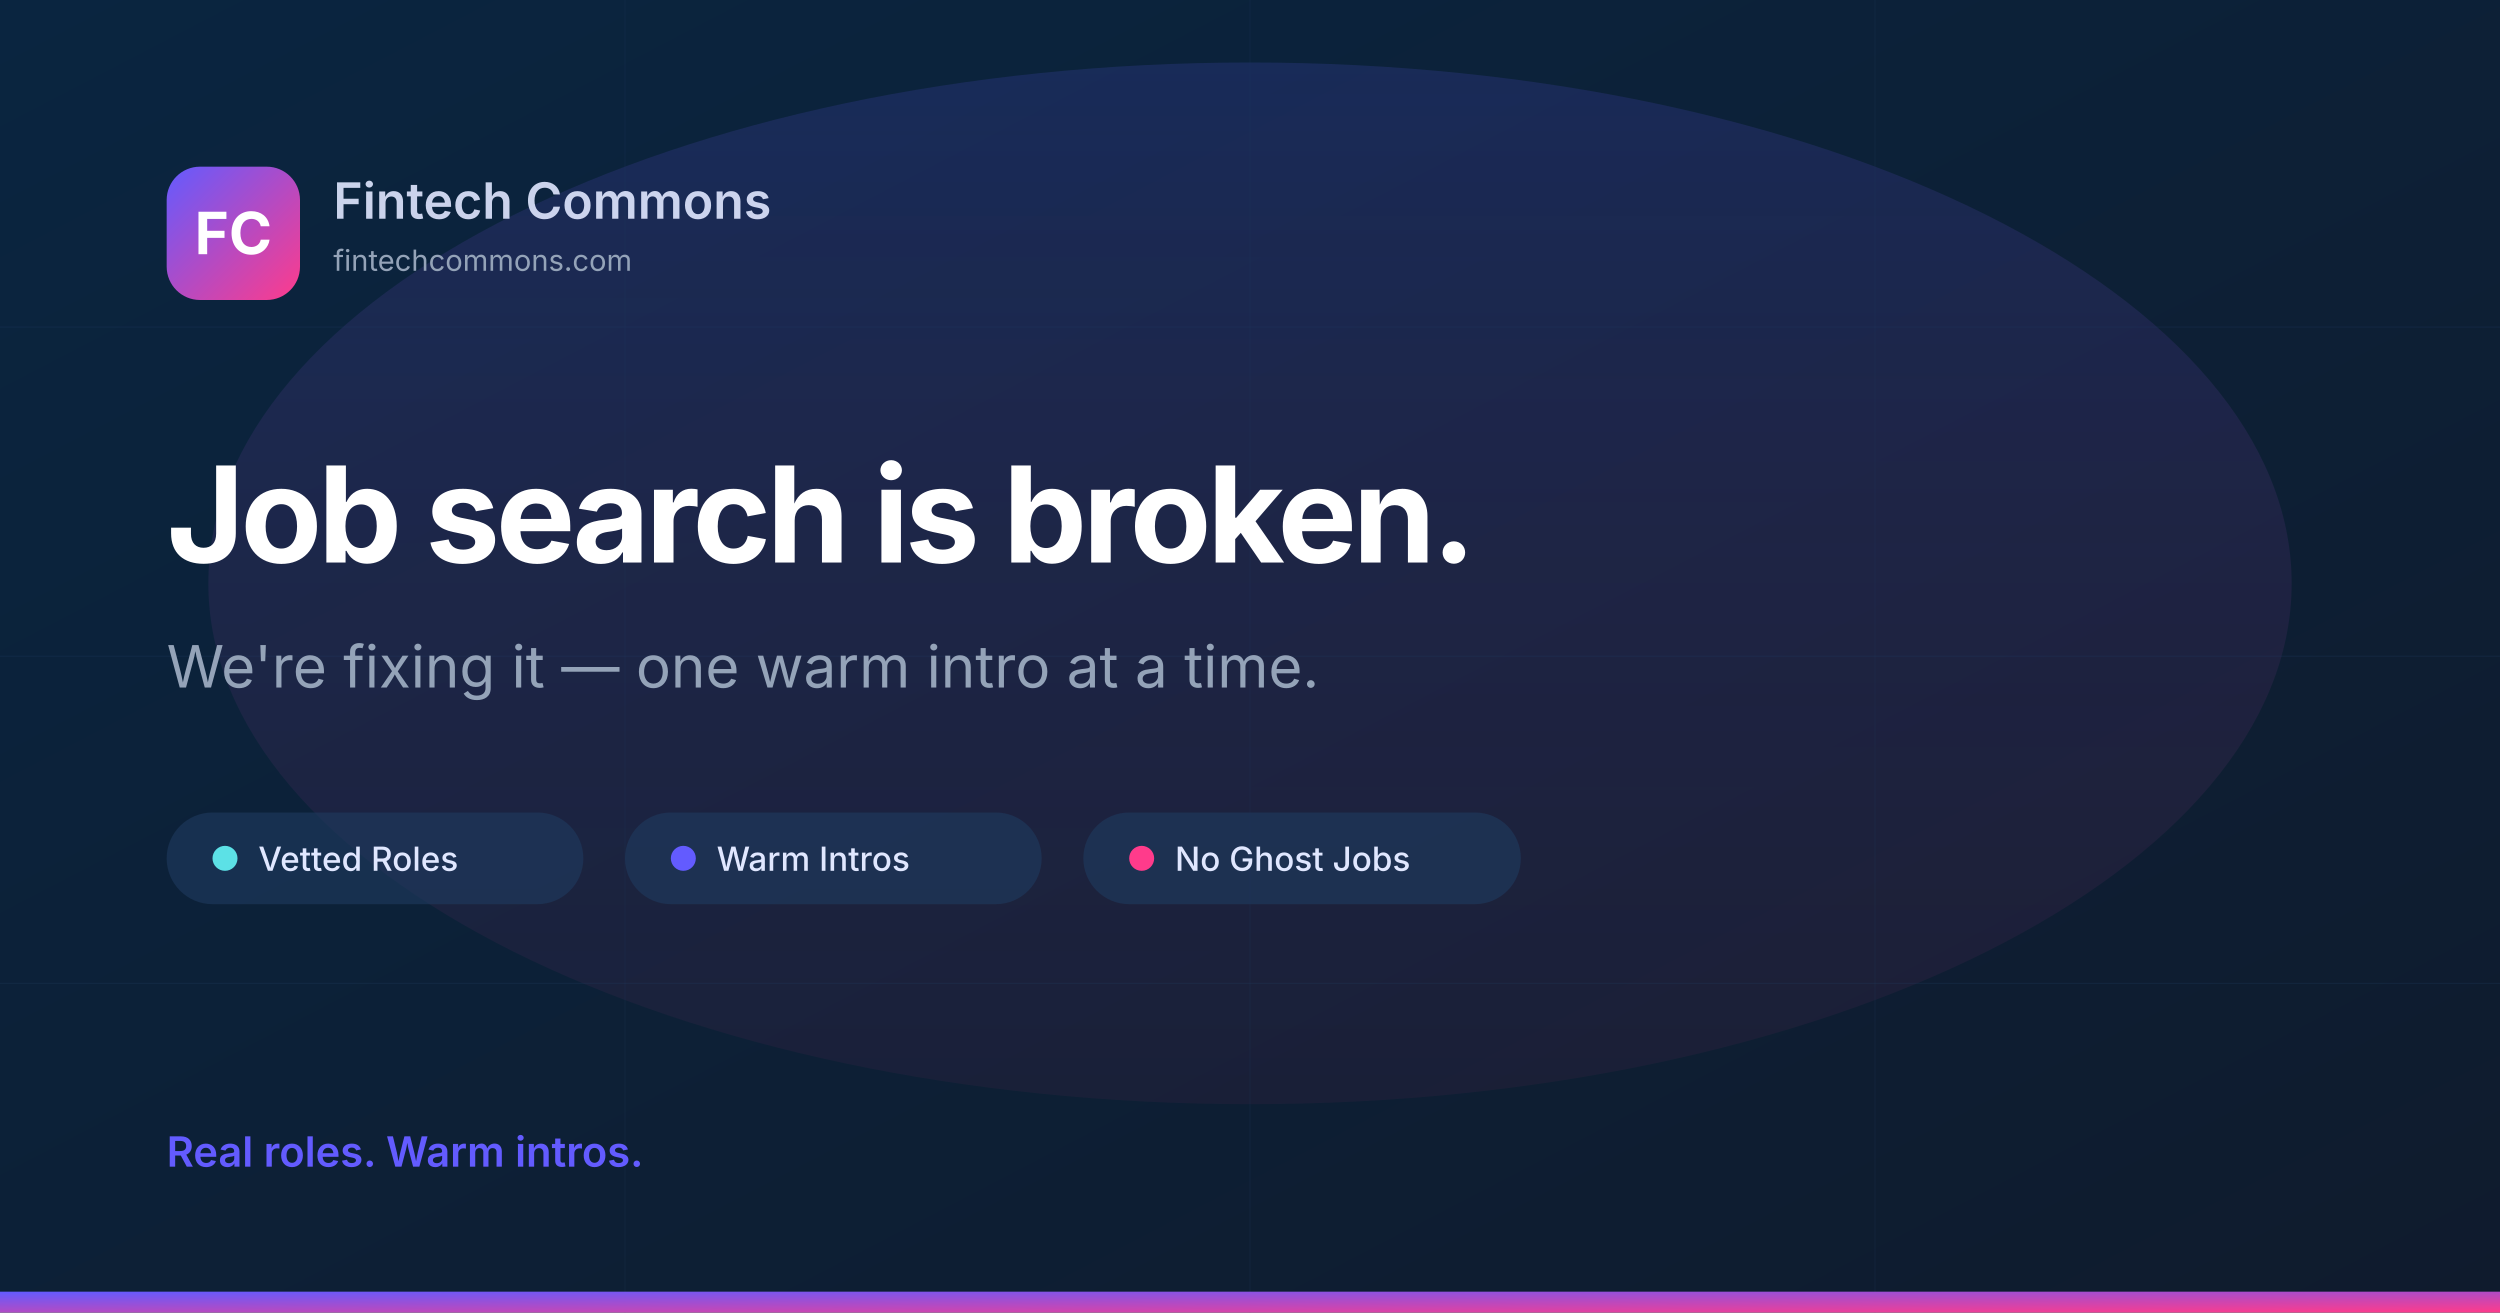
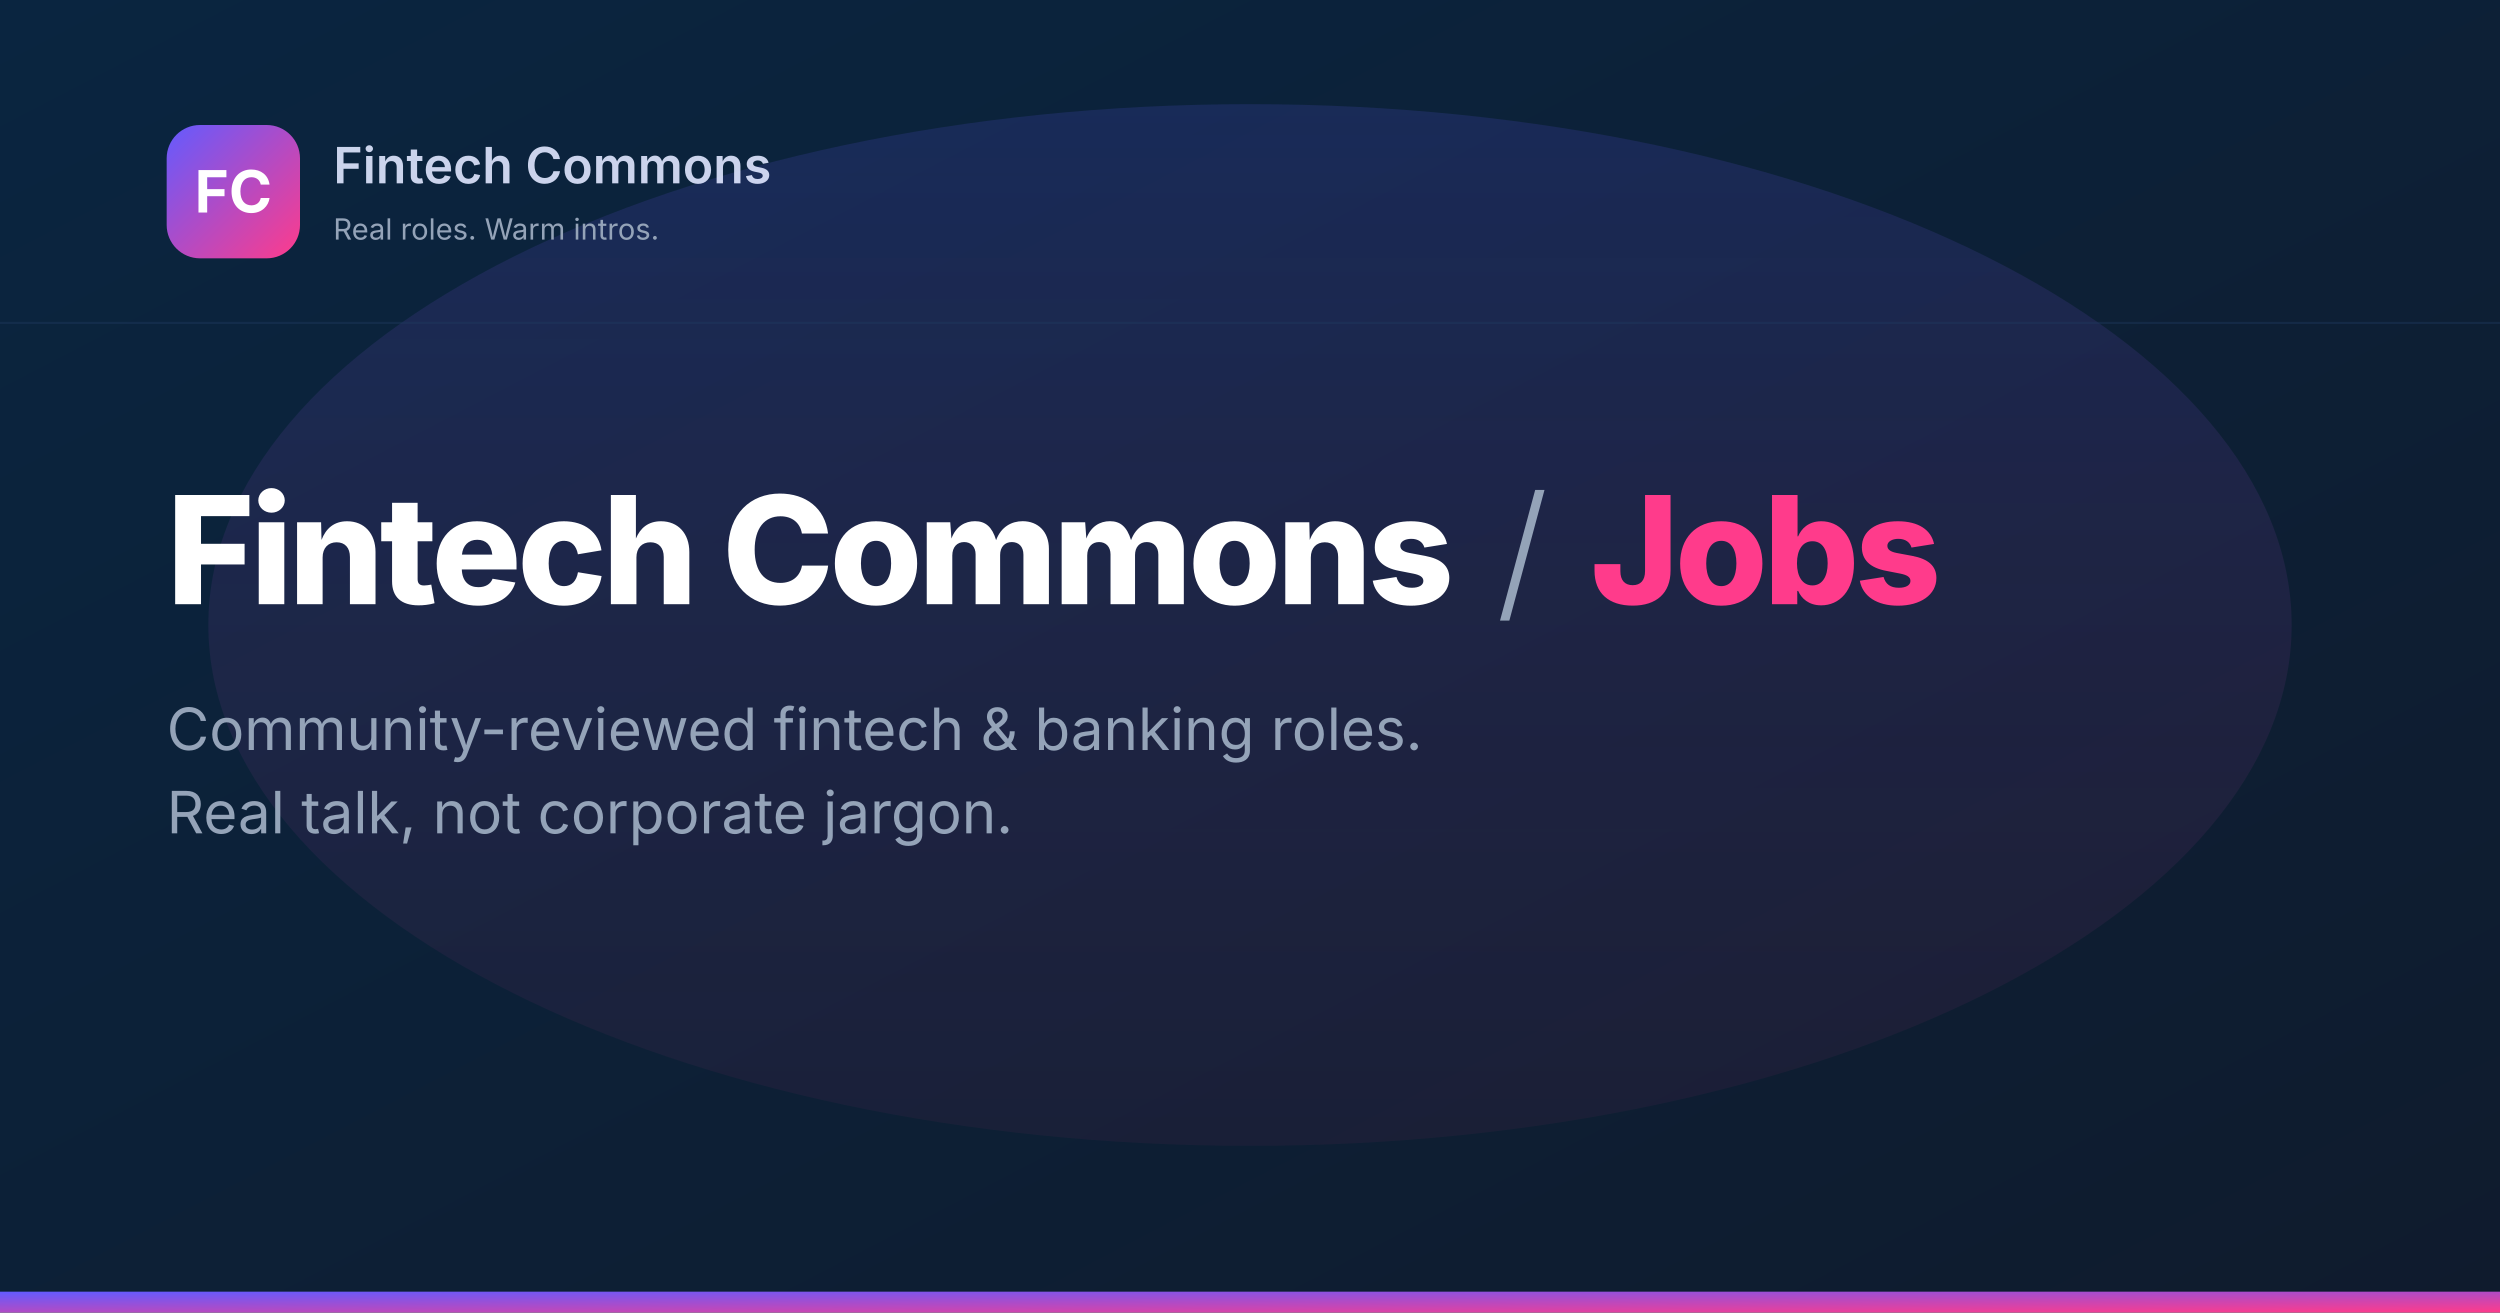
<svg xmlns="http://www.w3.org/2000/svg" width="1200" height="630" viewBox="0 0 1200 630">
  <defs>
    <linearGradient id="bg" x1="0" y1="0" x2="1" y2="1">
      <stop offset="0%" stop-color="#0A2540" />
      <stop offset="100%" stop-color="#0F1B2D" />
    </linearGradient>
    <linearGradient id="brand" x1="0" y1="0" x2="1" y2="1">
      <stop offset="0%" stop-color="#635BFF" />
      <stop offset="100%" stop-color="#FF3B8B" />
    </linearGradient>
    <linearGradient id="glow" x1="0.5" y1="0" x2="0.5" y2="1">
      <stop offset="0%" stop-color="#635BFF" stop-opacity="0.15" />
      <stop offset="100%" stop-color="#FF3B8B" stop-opacity="0.05" />
    </linearGradient>
  </defs>
  <rect width="1200" height="630" fill="url(#bg)" />
-   <ellipse cx="600" cy="280" rx="500" ry="250" fill="url(#glow)" />
-   <line x1="0" y1="157" x2="1200" y2="157" stroke="#1E3A5F" stroke-width="0.5" opacity="0.3" />
-   <line x1="0" y1="315" x2="1200" y2="315" stroke="#1E3A5F" stroke-width="0.5" opacity="0.3" />
-   <line x1="0" y1="472" x2="1200" y2="472" stroke="#1E3A5F" stroke-width="0.5" opacity="0.3" />
-   <line x1="300" y1="0" x2="300" y2="630" stroke="#1E3A5F" stroke-width="0.5" opacity="0.2" />
-   <line x1="600" y1="0" x2="600" y2="630" stroke="#1E3A5F" stroke-width="0.5" opacity="0.2" />
-   <line x1="900" y1="0" x2="900" y2="630" stroke="#1E3A5F" stroke-width="0.5" opacity="0.2" />
-   <rect x="80" y="80" width="64" height="64" rx="16" fill="url(#brand)" />
-   <text x="112" y="122" font-size="28" text-anchor="middle" fill="white" font-family="system-ui, -apple-system, sans-serif" font-weight="700">FC</text>
-   <text x="160" y="105" font-size="24" fill="#E0E7FF" font-family="system-ui, -apple-system, sans-serif" font-weight="600" opacity="0.9">Fintech Commons</text>
-   <text x="160" y="130" font-size="14" fill="#94A3B8" font-family="system-ui, -apple-system, sans-serif" font-weight="400">fintechcommons.com</text>
-   <text x="80" y="270" font-size="64" fill="white" font-family="system-ui, -apple-system, sans-serif" font-weight="700" letter-spacing="-2">Job search is broken.</text>
-   <text x="80" y="330" font-size="28" fill="#94A3B8" font-family="system-ui, -apple-system, sans-serif" font-weight="400">We're fixing it — one warm intro at a time.</text>
-   <rect x="80" y="390" width="200" height="44" rx="22" fill="#1E3A5F" opacity="0.6" />
-   <circle cx="108" cy="412" r="6" fill="#5CE1E6" />
-   <text x="124" y="418" font-size="16" fill="#E0E7FF" font-family="system-ui, -apple-system, sans-serif" font-weight="500">Vetted Roles</text>
-   <rect x="300" y="390" width="200" height="44" rx="22" fill="#1E3A5F" opacity="0.6" />
-   <circle cx="328" cy="412" r="6" fill="#635BFF" />
-   <text x="344" y="418" font-size="16" fill="#E0E7FF" font-family="system-ui, -apple-system, sans-serif" font-weight="500">Warm Intros</text>
-   <rect x="520" y="390" width="210" height="44" rx="22" fill="#1E3A5F" opacity="0.6" />
-   <circle cx="548" cy="412" r="6" fill="#FF3B8B" />
-   <text x="564" y="418" font-size="16" fill="#E0E7FF" font-family="system-ui, -apple-system, sans-serif" font-weight="500">No Ghost Jobs</text>
-   <text x="80" y="560" font-size="20" fill="#635BFF" font-family="system-ui, -apple-system, sans-serif" font-weight="600">Real roles. Warm intros.</text>
+   <ellipse cx="600" cy="300" rx="500" ry="250" fill="url(#glow)" />
+   <rect x="80" y="60" width="64" height="64" rx="16" fill="url(#brand)" />
+   <text x="112" y="102" font-size="28" text-anchor="middle" fill="white" font-family="system-ui, -apple-system, sans-serif" font-weight="700">FC</text>
+   <text x="160" y="88" font-size="24" fill="#E0E7FF" font-family="system-ui, -apple-system, sans-serif" font-weight="600" opacity="0.9">Fintech Commons</text>
+   <text x="160" y="115" font-size="14" fill="#94A3B8" font-family="system-ui, -apple-system, sans-serif" font-weight="400">Real roles. Warm intros.</text>
+   <line x1="0" y1="155" x2="1200" y2="155" stroke="#1E3A5F" stroke-width="1" opacity="0.4" />
+   <text x="80" y="290" font-size="72" font-family="system-ui, -apple-system, sans-serif" letter-spacing="-2">
+     <tspan fill="white" font-weight="800">Fintech Commons</tspan>
+     <tspan fill="#94A3B8" font-weight="300"> / </tspan>
+     <tspan fill="#FF3B8B" font-weight="800">Jobs</tspan>
+   </text>
+   <text x="80" y="360" font-size="28" fill="#94A3B8" font-family="system-ui, -apple-system, sans-serif" font-weight="400">Community-reviewed fintech &amp; banking roles.</text>
+   <text x="80" y="400" font-size="28" fill="#94A3B8" font-family="system-ui, -apple-system, sans-serif" font-weight="400">Real talk, not corporate jargon.</text>
  <rect x="0" y="620" width="1200" height="10" fill="url(#brand)" />
</svg>
